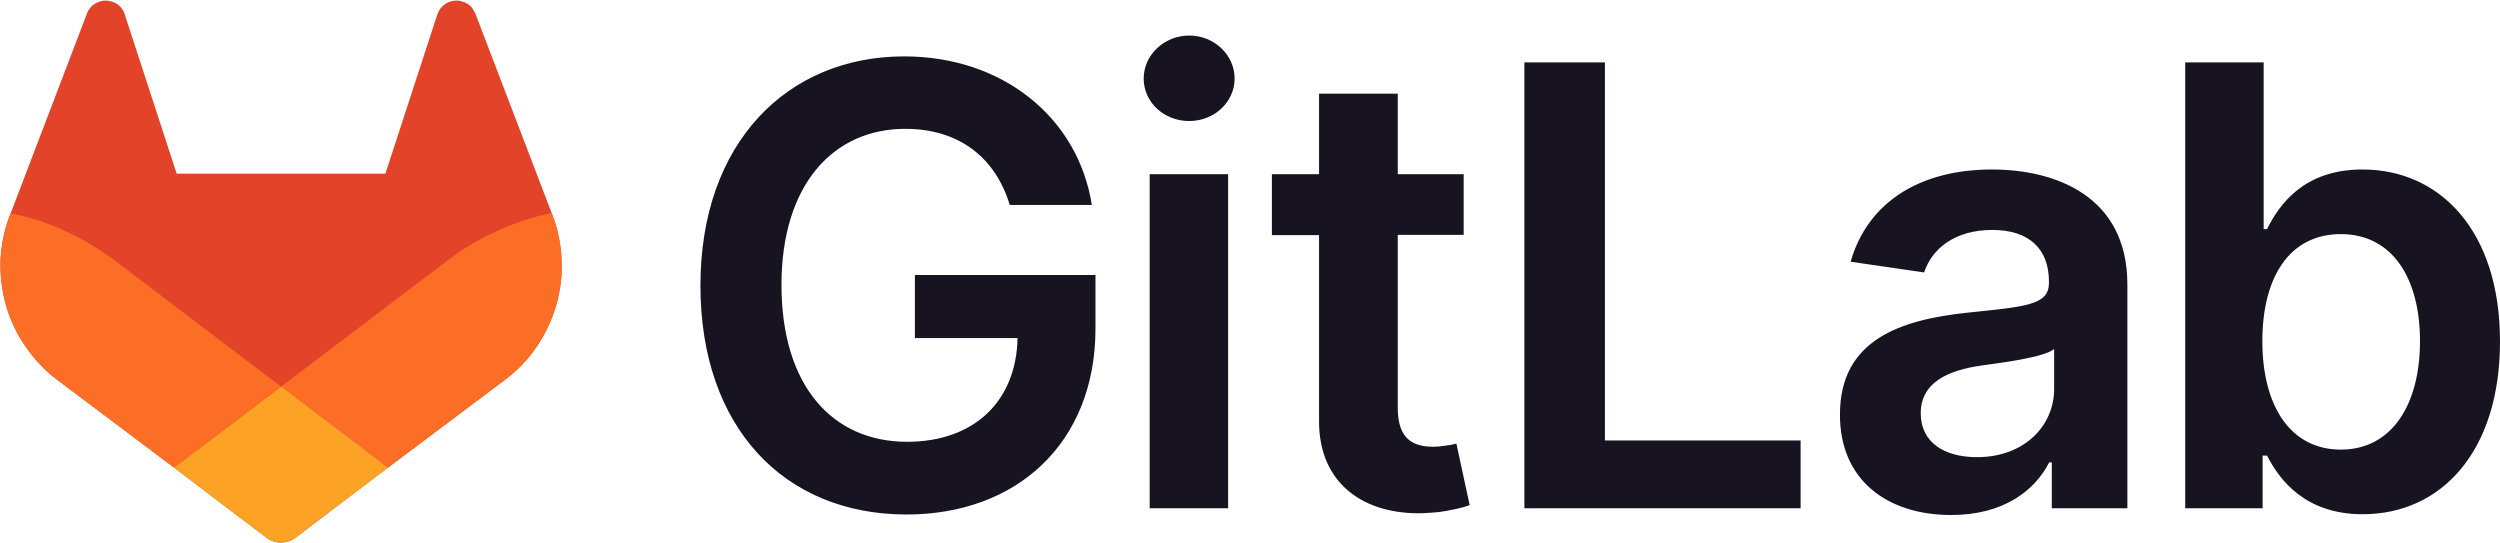
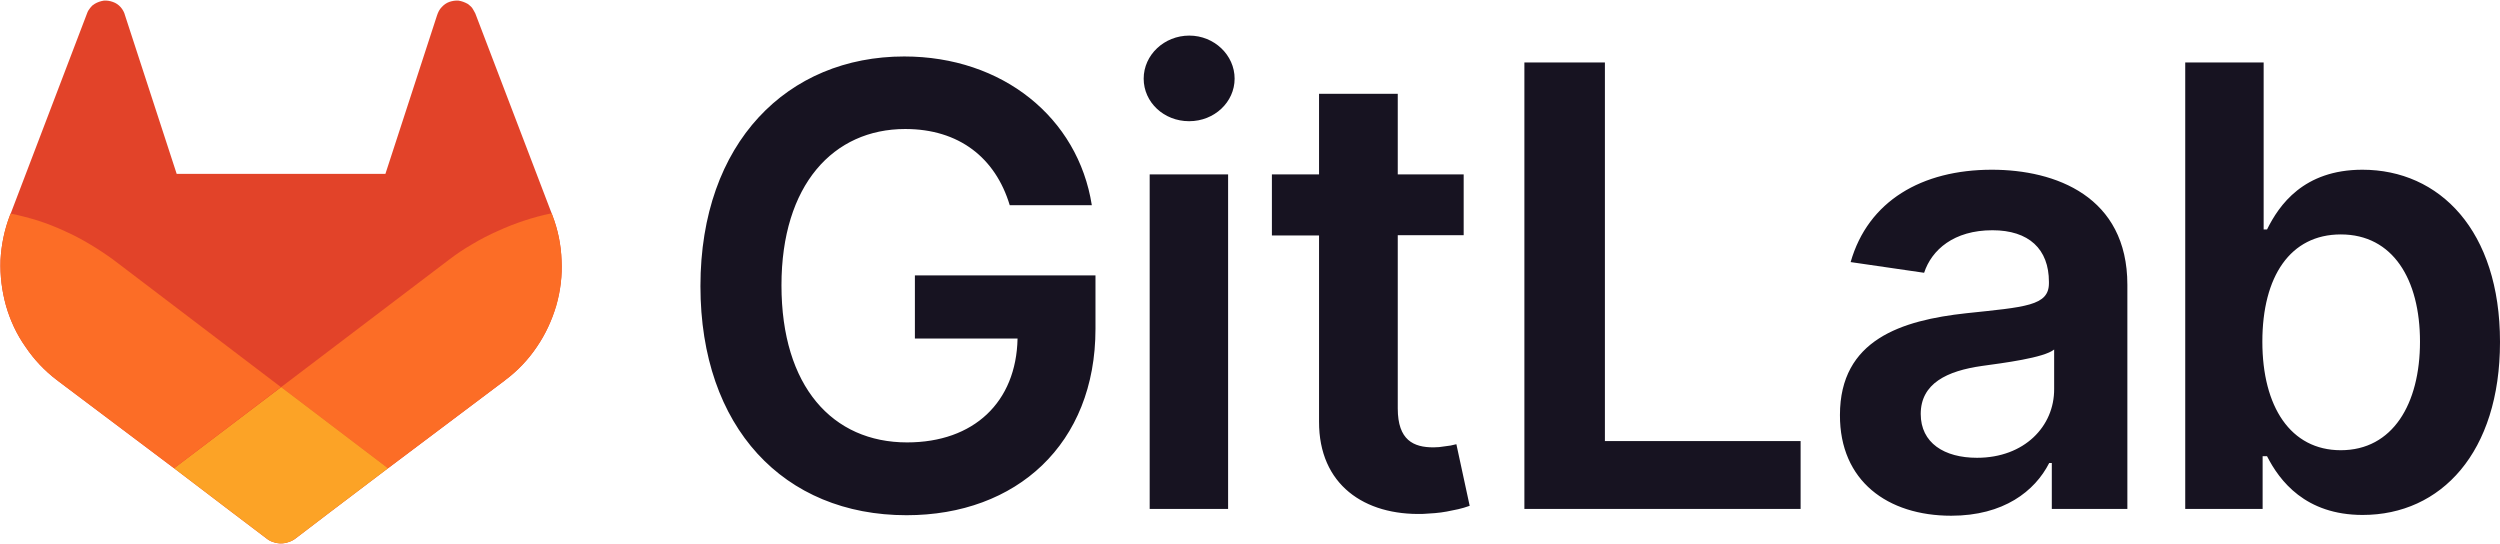
- <svg xmlns="http://www.w3.org/2000/svg" height="543" viewBox="0 -.1 959.4 208.1" width="2500">
-   <path d="m347.4 49.2c-27.6 0-47.5 21.4-47.5 59.9 0 38.8 19.6 60.2 48.2 60.2 25.6 0 41.9-15.4 42.4-39.8h-39.4v-24.2h69.3v20.5c0 44.1-30.3 71.4-72.5 71.4-47.1 0-79.1-33.6-79.1-87.8 0-55.1 33.5-88 78.2-88 37.7 0 66.7 23.4 72 57h-31.5c-5.5-18.2-19.5-29.2-40.1-29.2zm93.8 17.4h30.1v128.2h-30.1zm15.1-20.4c-9.6 0-17.4-7.2-17.4-16.3s7.9-16.5 17.5-16.5 17.4 7.5 17.4 16.5-7.8 16.3-17.4 16.3zm105.4 43.7h-25.3v66.4c0 12.2 6.1 14.9 13.7 14.9q1.1 0 2.2-.1t2.2-.3 2.2-.3q1.1-.2 2.2-.5l5.1 23.6q-2.2.8-4.4 1.3t-4.4.9q-2.2.4-4.5.6-2.2.2-4.5.3c-22.6.7-40.1-11.2-40-35.4v-71.3h-18.1v-23.4h18.1v-30.9h30.2v30.9h25.3zm23.3-66.2h30.9v145.1h75.1v26h-106zm121.1 135.1c0-28.9 23.7-36.3 48.5-39 22.6-2.4 31.7-2.8 31.7-11.5v-.5c0-12.6-7.7-19.8-21.7-19.8-14.8 0-23.3 7.5-26.2 16.3l-28.2-4.1c6.7-23.4 27.3-35.4 54.2-35.4 24.4 0 52 10.2 52 44.1v85.9h-29v-17.6h-1c-5.5 10.8-17.5 20.2-37.6 20.2-24.4 0-42.8-13.3-42.7-38.6zm52.6 16.4c18.2 0 29.7-12.1 29.6-26.4v-15.1c-3.9 3.2-19.7 5.2-27.7 6.3-13.4 1.9-23.5 6.7-23.5 18.4 0 11.1 9 16.8 21.6 16.8zm79.9-151.5h30.1v64h1.3c4.6-9.3 14-22.9 36.6-22.9 29.6 0 52.8 23.3 52.8 66 0 42.3-22.6 66.3-52.7 66.3-22 0-31.9-13.1-36.7-22.5h-1.7v20.2h-29.7zm59.7 148.6c19.9 0 30.4-17.7 30.4-41.6s-10.4-41.1-30.4-41.1c-19.4 0-30.1 16.1-30.1 41.1 0 24.9 10.8 41.6 30.1 41.6z" fill="#171321" />
-   <path d="m215.5 99.5c.3 5.9-.4 11.7-2.1 17.4-1.6 5.6-4.1 11-7.4 15.8-3.3 4.9-7.4 9.2-12.1 12.7l-.1.1-44.9 33.7-22.2 16.8-13.4 10.2q-1.2.9-2.6 1.3-1.4.5-2.9.5t-2.9-.5q-1.4-.4-2.5-1.3l-13.5-10.2-22.1-16.8-44.6-33.5-.2-.2-.2-.1c-4.6-3.5-8.7-7.8-12-12.7-3.4-4.8-5.9-10.2-7.5-15.8-1.6-5.7-2.3-11.5-2.1-17.4.3-5.9 1.5-11.7 3.6-17.2l.3-.7 29.3-76.7q.2-.6.5-1.1.3-.5.7-1 .4-.5.8-.9.5-.4 1-.7c1-.6 2.2-1 3.4-1.2 1.2-.1 2.4.1 3.5.5 1.2.4 2.2 1.1 3 2s1.4 2 1.7 3.2l19.8 60.7h80.1l19.8-60.7c.4-1.2.9-2.3 1.8-3.2.8-.9 1.8-1.6 2.9-2 1.2-.4 2.4-.6 3.6-.5 1.2.2 2.3.6 3.4 1.2q.5.3.9.7.5.4.9.9l.6 1q.3.5.6 1.1l29.3 76.6.3.8c2.1 5.5 3.3 11.3 3.5 17.2z" fill="#e24329" />
-   <path d="m215.5 99.5c.3 5.9-.4 11.7-2 17.4-1.7 5.6-4.2 11-7.5 15.8-3.3 4.9-7.4 9.2-12.1 12.7l-.1.1-44.9 33.7-41-31.1 64.4-48.8q4.3-3.3 9-6 4.7-2.8 9.7-5 5-2.3 10.2-4 5.1-1.7 10.5-2.8l.3.8c2.1 5.5 3.3 11.3 3.5 17.2z" fill="#fc6d26" />
-   <path d="m107.9 148.1 41 31.1-22.2 16.8-13.4 10.2q-1.2.9-2.6 1.3-1.4.5-2.9.5t-2.9-.5q-1.4-.4-2.5-1.3l-13.5-10.2-22.1-16.8z" fill="#fca326" />
-   <path d="m107.8 148.1-41 31.1-44.6-33.5-.2-.2-.2-.1c-4.6-3.5-8.7-7.8-12-12.7-3.4-4.8-5.9-10.2-7.5-15.8-1.6-5.7-2.3-11.5-2.1-17.4.3-5.9 1.5-11.7 3.6-17.2l.3-.7q5.3 1.1 10.5 2.7 5.2 1.7 10.2 4 4.9 2.2 9.6 5 4.7 2.8 9.1 6z" fill="#fc6d26" />
+ <svg xmlns="http://www.w3.org/2000/svg" width="400px" height="px" viewBox="0 0 400 87" version="1.1">
+   <g id="surface1">
+     <path style=" stroke:none;fill-rule:nonzero;fill:rgb(9.02%,7.451%,12.941%);fill-opacity:1;" d="M 144.84 20.641 C 133.332 20.641 125.035 29.578 125.035 45.648 C 125.035 61.848 133.207 70.785 145.133 70.785 C 155.805 70.785 162.602 64.355 162.809 54.168 L 146.383 54.168 L 146.383 44.062 L 175.277 44.062 L 175.277 52.621 C 175.277 71.035 162.645 82.434 145.051 82.434 C 125.41 82.434 112.07 68.402 112.07 45.777 C 112.07 22.77 126.035 9.035 144.672 9.035 C 160.391 9.035 172.484 18.805 174.691 32.832 L 161.559 32.832 C 159.266 25.234 153.43 20.641 144.84 20.641 Z M 183.949 27.906 L 196.496 27.906 L 196.496 81.43 L 183.949 81.43 Z M 190.242 19.391 C 186.242 19.391 182.988 16.383 182.988 12.582 C 182.988 8.785 186.281 5.695 190.285 5.695 C 194.289 5.695 197.539 8.828 197.539 12.582 C 197.539 16.34 194.289 19.391 190.285 19.391 Z M 234.188 37.633 L 223.641 37.633 L 223.641 65.355 C 223.641 70.449 226.184 71.578 229.352 71.578 C 229.656 71.578 229.965 71.562 230.27 71.535 C 230.574 71.508 230.879 71.465 231.188 71.41 C 231.492 71.355 231.797 71.312 232.102 71.285 C 232.41 71.23 232.715 71.16 233.02 71.074 L 235.148 80.93 C 234.535 81.152 233.926 81.332 233.312 81.473 C 232.699 81.609 232.09 81.734 231.477 81.848 C 230.867 81.961 230.242 82.043 229.602 82.098 C 228.992 82.152 228.363 82.195 227.727 82.223 C 218.305 82.516 211.008 77.547 211.047 67.445 L 211.047 37.676 L 203.504 37.676 L 203.504 27.906 L 211.047 27.906 L 211.047 15.004 L 223.641 15.004 L 223.641 27.906 L 234.188 27.906 Z M 243.902 9.996 L 256.785 9.996 L 256.785 70.574 L 288.098 70.574 L 288.098 81.43 L 243.902 81.43 Z M 294.391 66.398 C 294.391 54.336 304.273 51.246 314.613 50.117 C 324.035 49.117 327.828 48.949 327.828 45.316 L 327.828 45.105 C 327.828 39.848 324.621 36.84 318.781 36.84 C 312.613 36.84 309.066 39.973 307.859 43.645 L 296.102 41.934 C 298.895 32.164 307.484 27.156 318.699 27.156 C 328.871 27.156 340.379 31.414 340.379 45.566 L 340.379 81.43 L 328.289 81.43 L 328.289 74.082 L 327.871 74.082 C 325.578 78.59 320.574 82.516 312.195 82.516 C 302.023 82.516 294.352 76.961 294.391 66.398 Z M 316.324 73.246 C 323.91 73.246 328.707 68.195 328.664 62.227 L 328.664 55.922 C 327.039 57.258 320.449 58.09 317.113 58.551 C 311.527 59.344 307.316 61.348 307.316 66.234 C 307.316 70.867 311.07 73.246 316.324 73.246 Z M 349.637 9.996 L 362.184 9.996 L 362.184 36.715 L 362.727 36.715 C 364.645 32.832 368.562 27.156 377.984 27.156 C 390.328 27.156 400 36.883 400 54.711 C 400 72.371 390.578 82.391 378.027 82.391 C 368.855 82.391 364.727 76.922 362.727 72.996 L 362.02 72.996 L 362.02 81.43 L 349.637 81.43 Z M 374.527 72.035 C 382.824 72.035 387.199 64.648 387.199 54.668 C 387.199 44.691 382.863 37.508 374.527 37.508 C 366.438 37.508 361.977 44.23 361.977 54.668 C 361.977 65.062 366.48 72.035 374.527 72.035 Z M 374.527 72.035 " />
+     <path style=" stroke:none;fill-rule:nonzero;fill:rgb(88.627%,26.275%,16.078%);fill-opacity:1;" d="M 89.848 41.641 C 89.973 44.105 89.68 46.527 88.973 48.906 C 88.305 51.246 87.262 53.5 85.887 55.504 C 84.512 57.551 82.801 59.344 80.844 60.805 L 80.801 60.848 L 62.082 74.918 L 52.824 81.93 L 47.238 86.191 C 46.906 86.441 46.543 86.621 46.152 86.734 C 45.766 86.871 45.363 86.941 44.945 86.941 C 44.527 86.941 44.125 86.871 43.734 86.734 C 43.348 86.621 43 86.441 42.691 86.191 L 37.066 81.93 L 27.852 74.918 L 9.254 60.93 L 9.172 60.848 L 9.09 60.805 C 7.172 59.344 5.461 57.551 4.086 55.504 C 2.668 53.5 1.625 51.246 0.957 48.906 C 0.293 46.527 0 44.105 0.082 41.641 C 0.207 39.18 0.707 36.758 1.586 34.461 L 1.711 34.168 L 13.926 2.145 C 13.98 1.98 14.051 1.828 14.133 1.688 C 14.219 1.547 14.316 1.41 14.426 1.27 C 14.535 1.129 14.648 1.004 14.758 0.895 C 14.898 0.781 15.039 0.684 15.176 0.602 C 15.594 0.352 16.094 0.184 16.594 0.102 C 17.094 0.059 17.594 0.141 18.055 0.309 C 18.555 0.477 18.969 0.77 19.305 1.145 C 19.637 1.52 19.887 1.98 20.012 2.48 L 28.27 27.824 L 61.664 27.824 L 69.918 2.48 C 70.086 1.98 70.293 1.52 70.668 1.145 C 71.004 0.77 71.418 0.477 71.879 0.309 C 72.379 0.141 72.879 0.059 73.379 0.102 C 73.879 0.184 74.34 0.352 74.797 0.602 C 74.938 0.684 75.062 0.781 75.172 0.895 C 75.312 1.004 75.438 1.129 75.547 1.27 L 75.797 1.688 C 75.879 1.828 75.965 1.98 76.047 2.145 L 88.262 34.129 L 88.387 34.461 C 89.266 36.758 89.766 39.18 89.848 41.641 Z M 89.848 41.641 " />
+     <path style=" stroke:none;fill-rule:nonzero;fill:rgb(98.824%,42.745%,14.902%);fill-opacity:1;" d="M 89.848 41.641 C 89.973 44.105 89.68 46.527 89.016 48.906 C 88.305 51.246 87.262 53.5 85.887 55.504 C 84.512 57.551 82.801 59.344 80.844 60.805 L 80.801 60.848 L 62.082 74.918 L 44.988 61.934 L 71.836 41.559 C 73.031 40.641 74.281 39.805 75.59 39.055 C 76.895 38.273 78.242 37.578 79.633 36.965 C 81.023 36.324 82.441 35.77 83.887 35.297 C 85.305 34.824 86.762 34.434 88.262 34.129 L 88.387 34.461 C 89.266 36.758 89.766 39.18 89.848 41.641 Z M 89.848 41.641 " />
+     <path style=" stroke:none;fill-rule:nonzero;fill:rgb(98.824%,63.922%,14.902%);fill-opacity:1;" d="M 44.988 61.934 L 62.082 74.918 L 52.824 81.93 L 47.238 86.191 C 46.906 86.441 46.543 86.621 46.152 86.734 C 45.766 86.871 45.363 86.941 44.945 86.941 C 44.527 86.941 44.125 86.871 43.734 86.734 C 43.348 86.621 43 86.441 42.691 86.191 L 37.066 81.93 L 27.852 74.918 Z M 44.988 61.934 " />
+     <path style=" stroke:none;fill-rule:nonzero;fill:rgb(98.824%,42.745%,14.902%);fill-opacity:1;" d="M 44.945 61.934 L 27.852 74.918 L 9.254 60.93 L 9.172 60.848 L 9.09 60.805 C 7.172 59.344 5.461 57.551 4.086 55.504 C 2.668 53.5 1.625 51.246 0.957 48.906 C 0.293 46.527 0 44.105 0.082 41.641 C 0.207 39.18 0.707 36.758 1.586 34.461 L 1.711 34.168 C 3.184 34.477 4.641 34.852 6.086 35.297 C 7.531 35.77 8.949 36.324 10.34 36.965 C 11.703 37.578 13.035 38.273 14.344 39.055 C 15.648 39.832 16.914 40.668 18.137 41.559 Z M 44.945 61.934 " />
+   </g>
</svg>
